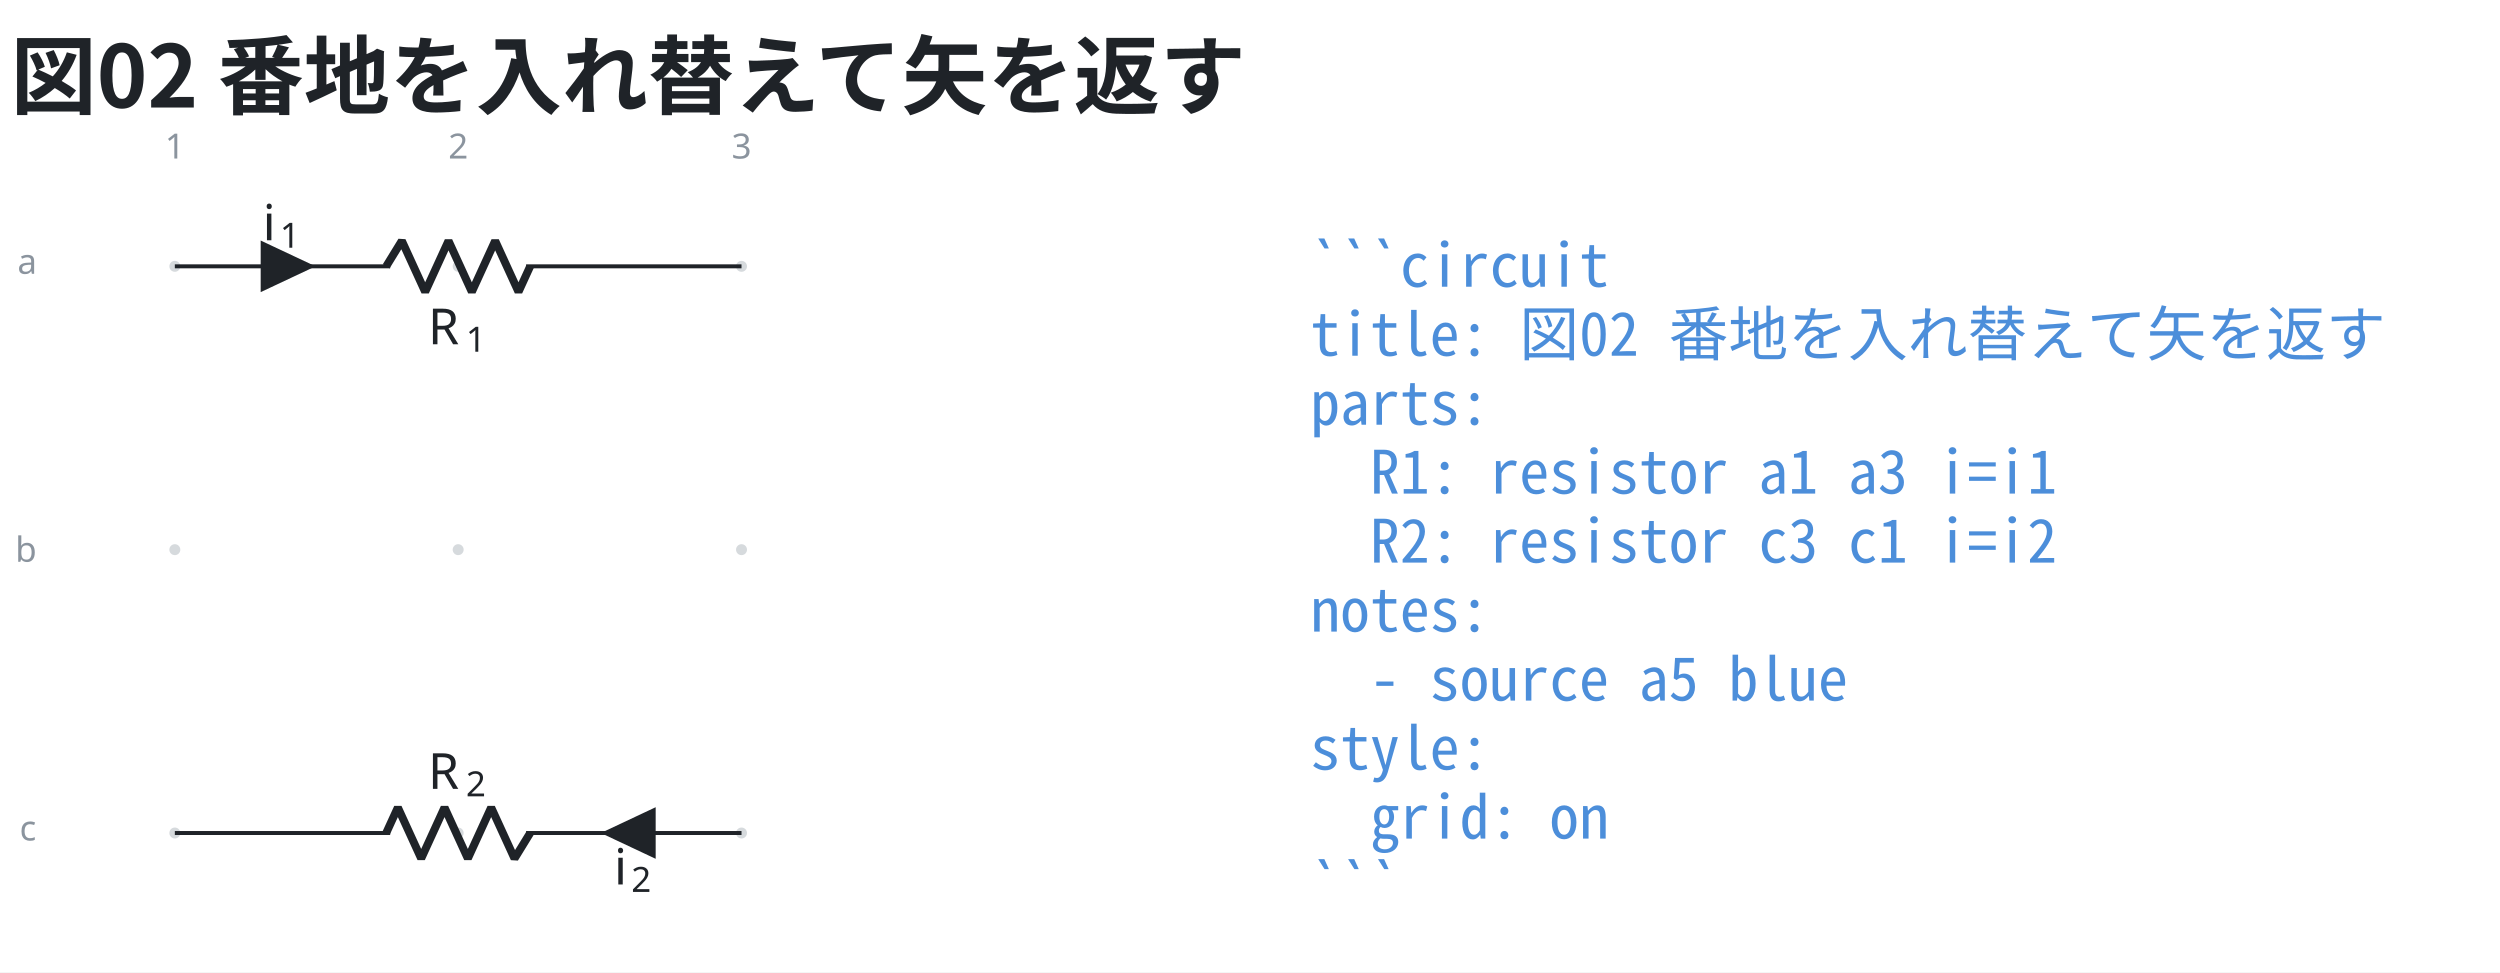
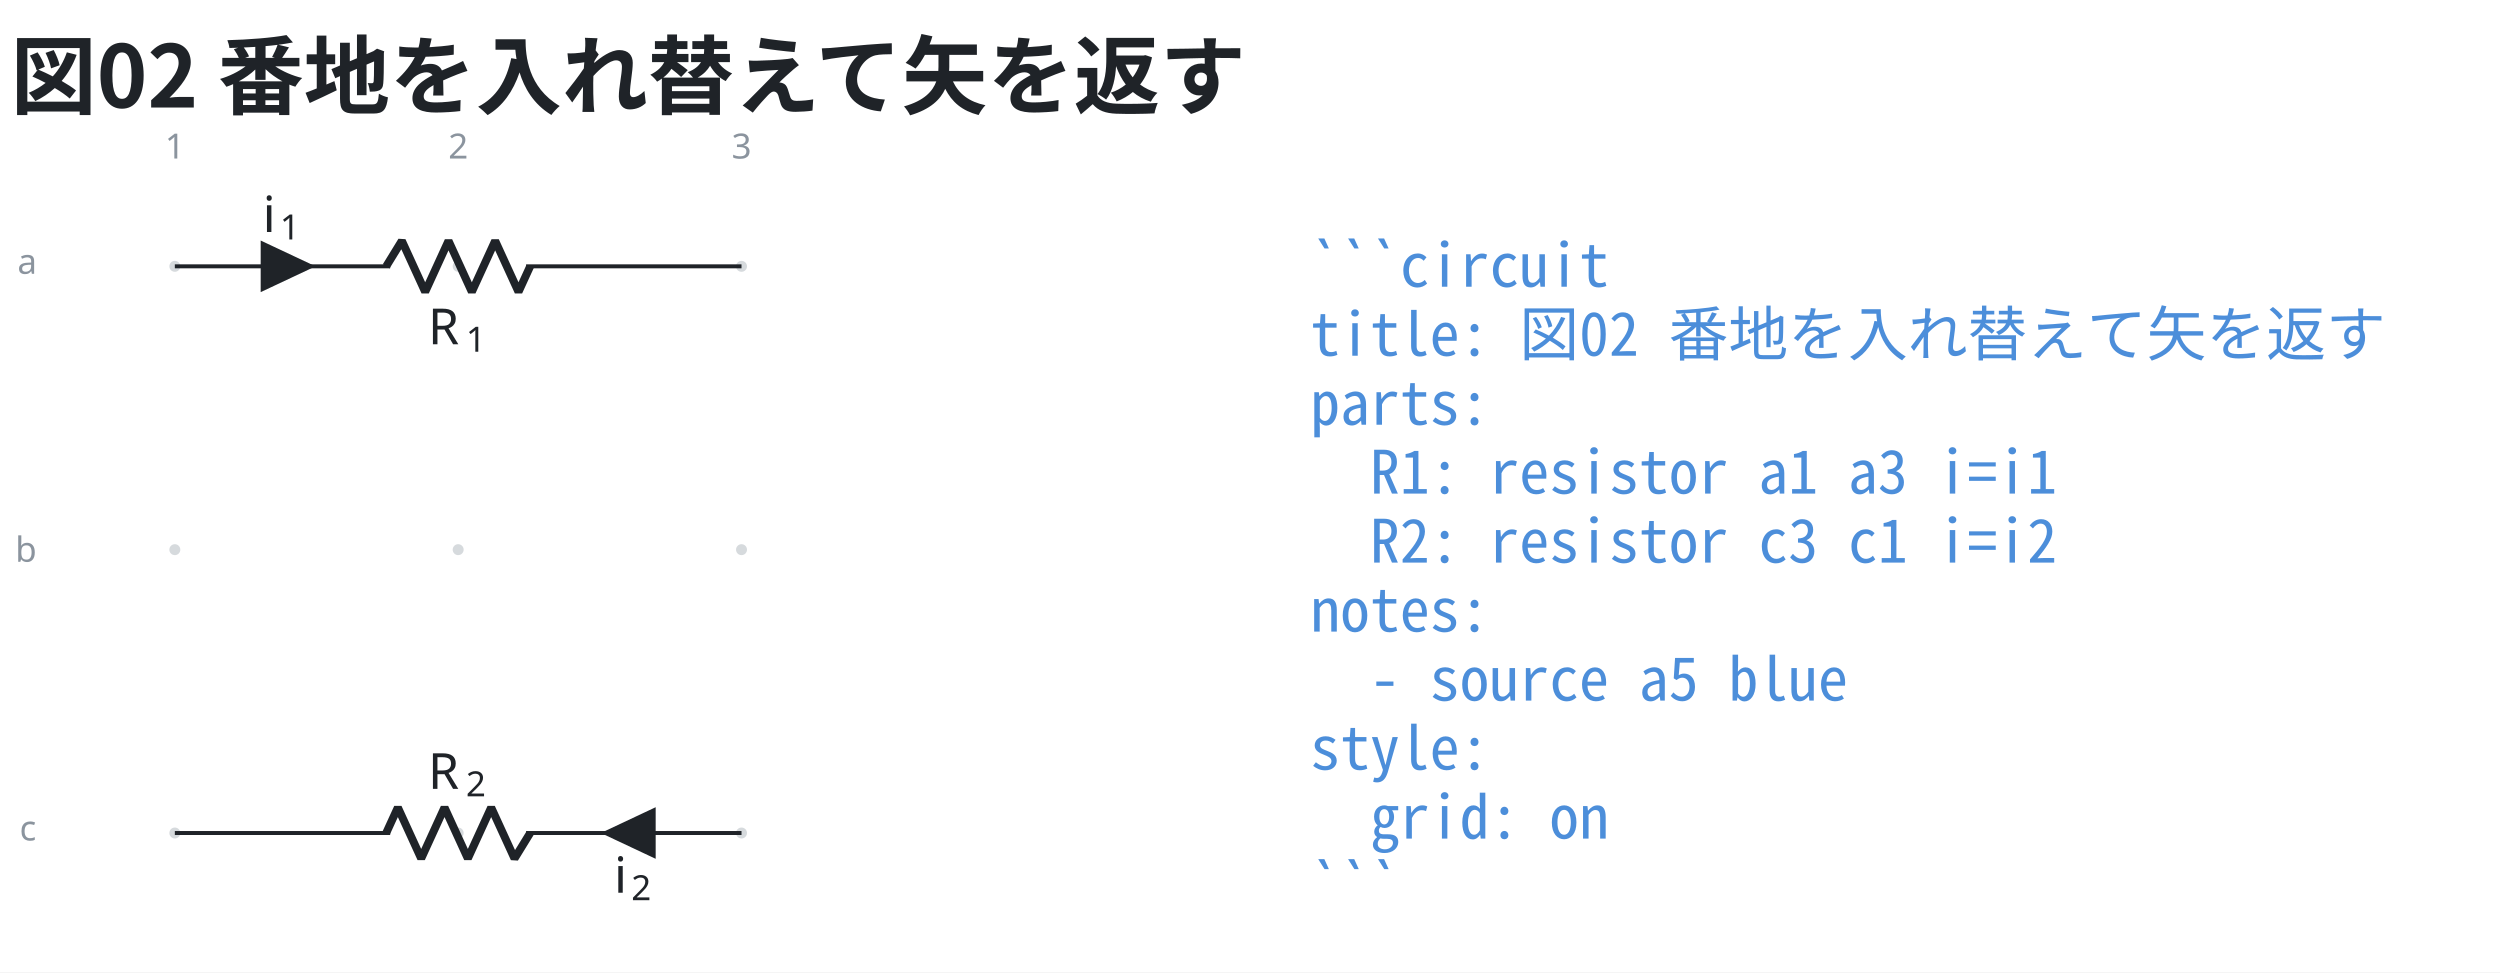
<svg xmlns="http://www.w3.org/2000/svg" data-figure-paper="#ffffff" data-circuit-fence="0.10.0" fill="#1f2328" width="669.458" height="260.377" viewBox="-72 -72 502.093 195.283">
  <rect x="-72" y="-72" width="502.093" height="195.283" fill="#ffffff" />
  <g stroke="#1f2328" stroke-miterlimit="10" stroke-width=".8">
    <path fill="#8b949e" fill-opacity=".35" stroke="none" stroke-opacity=".35" d="M-35.787-18.511a1.1 1.1 0 1 0-2.2 0 1.1 1.1 0 0 0 2.2 0M-35.787 38.394a1.1 1.1 0 1 0-2.2 0 1.1 1.1 0 0 0 2.2 0M-35.787 95.3a1.1 1.1 0 1 0-2.2 0 1.1 1.1 0 0 0 2.2 0M21.118-18.511a1.1 1.1 0 1 0-2.2 0 1.1 1.1 0 0 0 2.2 0M21.118 38.394a1.1 1.1 0 1 0-2.2 0 1.1 1.1 0 0 0 2.2 0M21.118 95.3a1.1 1.1 0 1 0-2.2 0 1.1 1.1 0 0 0 2.2 0M78.024-18.511a1.1 1.1 0 1 0-2.2 0 1.1 1.1 0 0 0 2.2 0M78.024 38.394a1.1 1.1 0 1 0-2.2 0 1.1 1.1 0 0 0 2.2 0M78.024 95.3a1.1 1.1 0 1 0-2.2 0 1.1 1.1 0 0 0 2.2 0m-1.1 0" />
    <g fill="#8b949e" stroke="#8b949e">
      <text x="-36.887" y="-18.511" fill="#8b949e" stroke="none" font-family="cmr7" font-size="7" transform="translate(-1.993 -21.645)">1</text>
    </g>
    <g fill="#8b949e" stroke="#8b949e">
      <text x="-36.887" y="-18.511" fill="#8b949e" stroke="none" font-family="cmr7" font-size="7" transform="translate(54.912 -21.645)">2</text>
    </g>
    <g fill="#8b949e" stroke="#8b949e">
      <text x="-36.887" y="-18.511" fill="#8b949e" stroke="none" font-family="cmr7" font-size="7" transform="translate(111.818 -21.645)">3</text>
    </g>
    <g fill="#8b949e" stroke="#8b949e">
      <text x="-36.887" y="-18.511" fill="#8b949e" stroke="none" font-family="cmr7" font-size="7" transform="translate(-31.62 1.507)">a</text>
    </g>
    <g fill="#8b949e" stroke="#8b949e">
      <text x="-36.887" y="-18.511" fill="#8b949e" stroke="none" font-family="cmr7" font-size="7" transform="translate(-32.05 59.336)">b</text>
    </g>
    <g fill="#8b949e" stroke="#8b949e">
      <text x="-36.887" y="-18.511" fill="#8b949e" stroke="none" font-family="cmr7" font-size="7" transform="translate(-31.189 115.318)">c</text>
    </g>
    <path fill="none" d="M-36.887-18.511h.4m-.4 0H6.36m27.315 0h43.248m-113.811 0H6.36m70.163 0h.4" />
    <g stroke-linejoin="bevel" stroke-width="1.6">
      <path fill="none" d="m5.561-18.511 3.143-5.122L13.39-13.39l4.685-10.243 4.686 10.243 4.686-10.243 4.686 10.243 2.343-5.121" />
    </g>
    <g stroke="none">
      <text x="-36.887" y="-18.511" font-family="cmmi10" font-size="10" transform="translate(50.866 15.648)">R</text>
      <text x="-29.294" y="-17.011" font-family="cmr7" font-size="7" transform="translate(50.866 15.648)">1</text>
    </g>
    <path d="M-19.246-18.511v4.552l9.673-4.552-9.673-4.553v4.553" />
    <g stroke="none">
-       <text x="-36.887" y="-18.511" font-family="cmmi10" font-size="10" transform="translate(17.658 -5.233)">i</text>
-       <text x="-33.442" y="-17.011" font-family="cmr7" font-size="7" transform="translate(17.658 -5.233)">1</text>
+       <text x="-36.887" y="-18.511" font-family="cmmi10" font-size="10" transform="translate(17.658 -6.9)">i</text>
+       <text x="-33.442" y="-17.011" font-family="cmr7" font-size="7" transform="translate(17.658 -6.9)">1</text>
    </g>
    <path fill="none" d="M76.924 95.3h-.4m.4 0H33.676m-27.315 0h-43.248m113.811 0H33.676m-70.163 0h-.4" />
    <g stroke-linejoin="bevel" stroke-width="1.6">
      <path fill="none" d="m34.476 95.3-3.143 5.121-4.686-10.243-4.686 10.243-4.686-10.243-4.685 10.243-4.686-10.243L5.561 95.3" />
    </g>
    <g stroke="none">
      <text x="-36.887" y="-18.511" font-family="cmmi10" font-size="10" transform="translate(50.866 104.948)">R</text>
      <text x="-29.294" y="-17.011" font-family="cmr7" font-size="7" transform="translate(50.866 104.948)">2</text>
    </g>
    <path d="M59.283 95.3v-4.553L49.61 95.3l9.674 4.552V95.3" />
    <g stroke="none">
-       <text x="-36.887" y="-18.511" font-family="cmmi10" font-size="10" transform="translate(88.221 124.14)">i</text>
-       <text x="-33.442" y="-17.011" font-family="cmr7" font-size="7" transform="translate(88.221 124.14)">2</text>
+       <text x="-36.887" y="-18.511" font-family="cmmi10" font-size="10" transform="translate(88.221 125.806)">i</text>
+       <text x="-33.442" y="-17.011" font-family="cmr7" font-size="7" transform="translate(88.221 125.806)">2</text>
    </g>
    <g>
      <text x="-36.887" y="-18.511" fill="#4c8eda" stroke="none" font-family="'Noto Sans Mono CJK JP',ui-monospace,'SFMono-Regular',Consolas,'Liberation Mono',monospace" font-size="12" transform="translate(228.022 4.1)" xml:space="preserve">```circuit</text>
    </g>
    <g>
      <text x="-36.887" y="-18.511" fill="#4c8eda" stroke="none" font-family="'Noto Sans Mono CJK JP',ui-monospace,'SFMono-Regular',Consolas,'Liberation Mono',monospace" font-size="12" transform="translate(228.022 17.956)" xml:space="preserve">title: 図02 番地を入れ替えて矢を返す</text>
    </g>
    <g>
      <text x="-36.887" y="-18.511" fill="#4c8eda" stroke="none" font-family="'Noto Sans Mono CJK JP',ui-monospace,'SFMono-Regular',Consolas,'Liberation Mono',monospace" font-size="12" transform="translate(228.022 31.813)" xml:space="preserve">parts:</text>
    </g>
    <g>
      <text x="-36.887" y="-18.511" fill="#4c8eda" stroke="none" font-family="'Noto Sans Mono CJK JP',ui-monospace,'SFMono-Regular',Consolas,'Liberation Mono',monospace" font-size="12" transform="translate(228.022 45.641)" xml:space="preserve">  R1: resistor a1 a3 i=i1</text>
    </g>
    <g>
      <text x="-36.887" y="-18.511" fill="#4c8eda" stroke="none" font-family="'Noto Sans Mono CJK JP',ui-monospace,'SFMono-Regular',Consolas,'Liberation Mono',monospace" font-size="12" transform="translate(228.022 59.498)" xml:space="preserve">  R2: resistor c3 c1 i=i2</text>
    </g>
    <g>
      <text x="-36.887" y="-18.511" fill="#4c8eda" stroke="none" font-family="'Noto Sans Mono CJK JP',ui-monospace,'SFMono-Regular',Consolas,'Liberation Mono',monospace" font-size="12" transform="translate(228.022 73.354)" xml:space="preserve">notes:</text>
    </g>
    <g>
      <text x="-36.887" y="-18.511" fill="#4c8eda" stroke="none" font-family="'Noto Sans Mono CJK JP',ui-monospace,'SFMono-Regular',Consolas,'Liberation Mono',monospace" font-size="12" transform="translate(228.022 87.21)" xml:space="preserve">  - source a5 blue</text>
    </g>
    <g>
      <text x="-36.887" y="-18.511" fill="#4c8eda" stroke="none" font-family="'Noto Sans Mono CJK JP',ui-monospace,'SFMono-Regular',Consolas,'Liberation Mono',monospace" font-size="12" transform="translate(228.022 101.067)" xml:space="preserve">style:</text>
    </g>
    <g>
      <text x="-36.887" y="-18.511" fill="#4c8eda" stroke="none" font-family="'Noto Sans Mono CJK JP',ui-monospace,'SFMono-Regular',Consolas,'Liberation Mono',monospace" font-size="12" transform="translate(228.022 114.924)" xml:space="preserve">  grid: on</text>
    </g>
    <g>
      <text x="-36.887" y="-18.511" fill="#4c8eda" stroke="none" font-family="'Noto Sans Mono CJK JP',ui-monospace,'SFMono-Regular',Consolas,'Liberation Mono',monospace" font-size="12" transform="translate(228.022 128.751)" xml:space="preserve">```</text>
    </g>
    <g>
      <text x="-36.887" y="-18.511" fill="#1f2328" stroke="none" font-family="'Noto Sans CJK JP','Noto Sans JP','Hiragino Sans','Yu Gothic',sans-serif" font-size="17.28" transform="translate(-32.983 -31.889)" font-weight="bold">図02 番地を入れ替えて矢を返す</text>
    </g>
  </g>
</svg>
